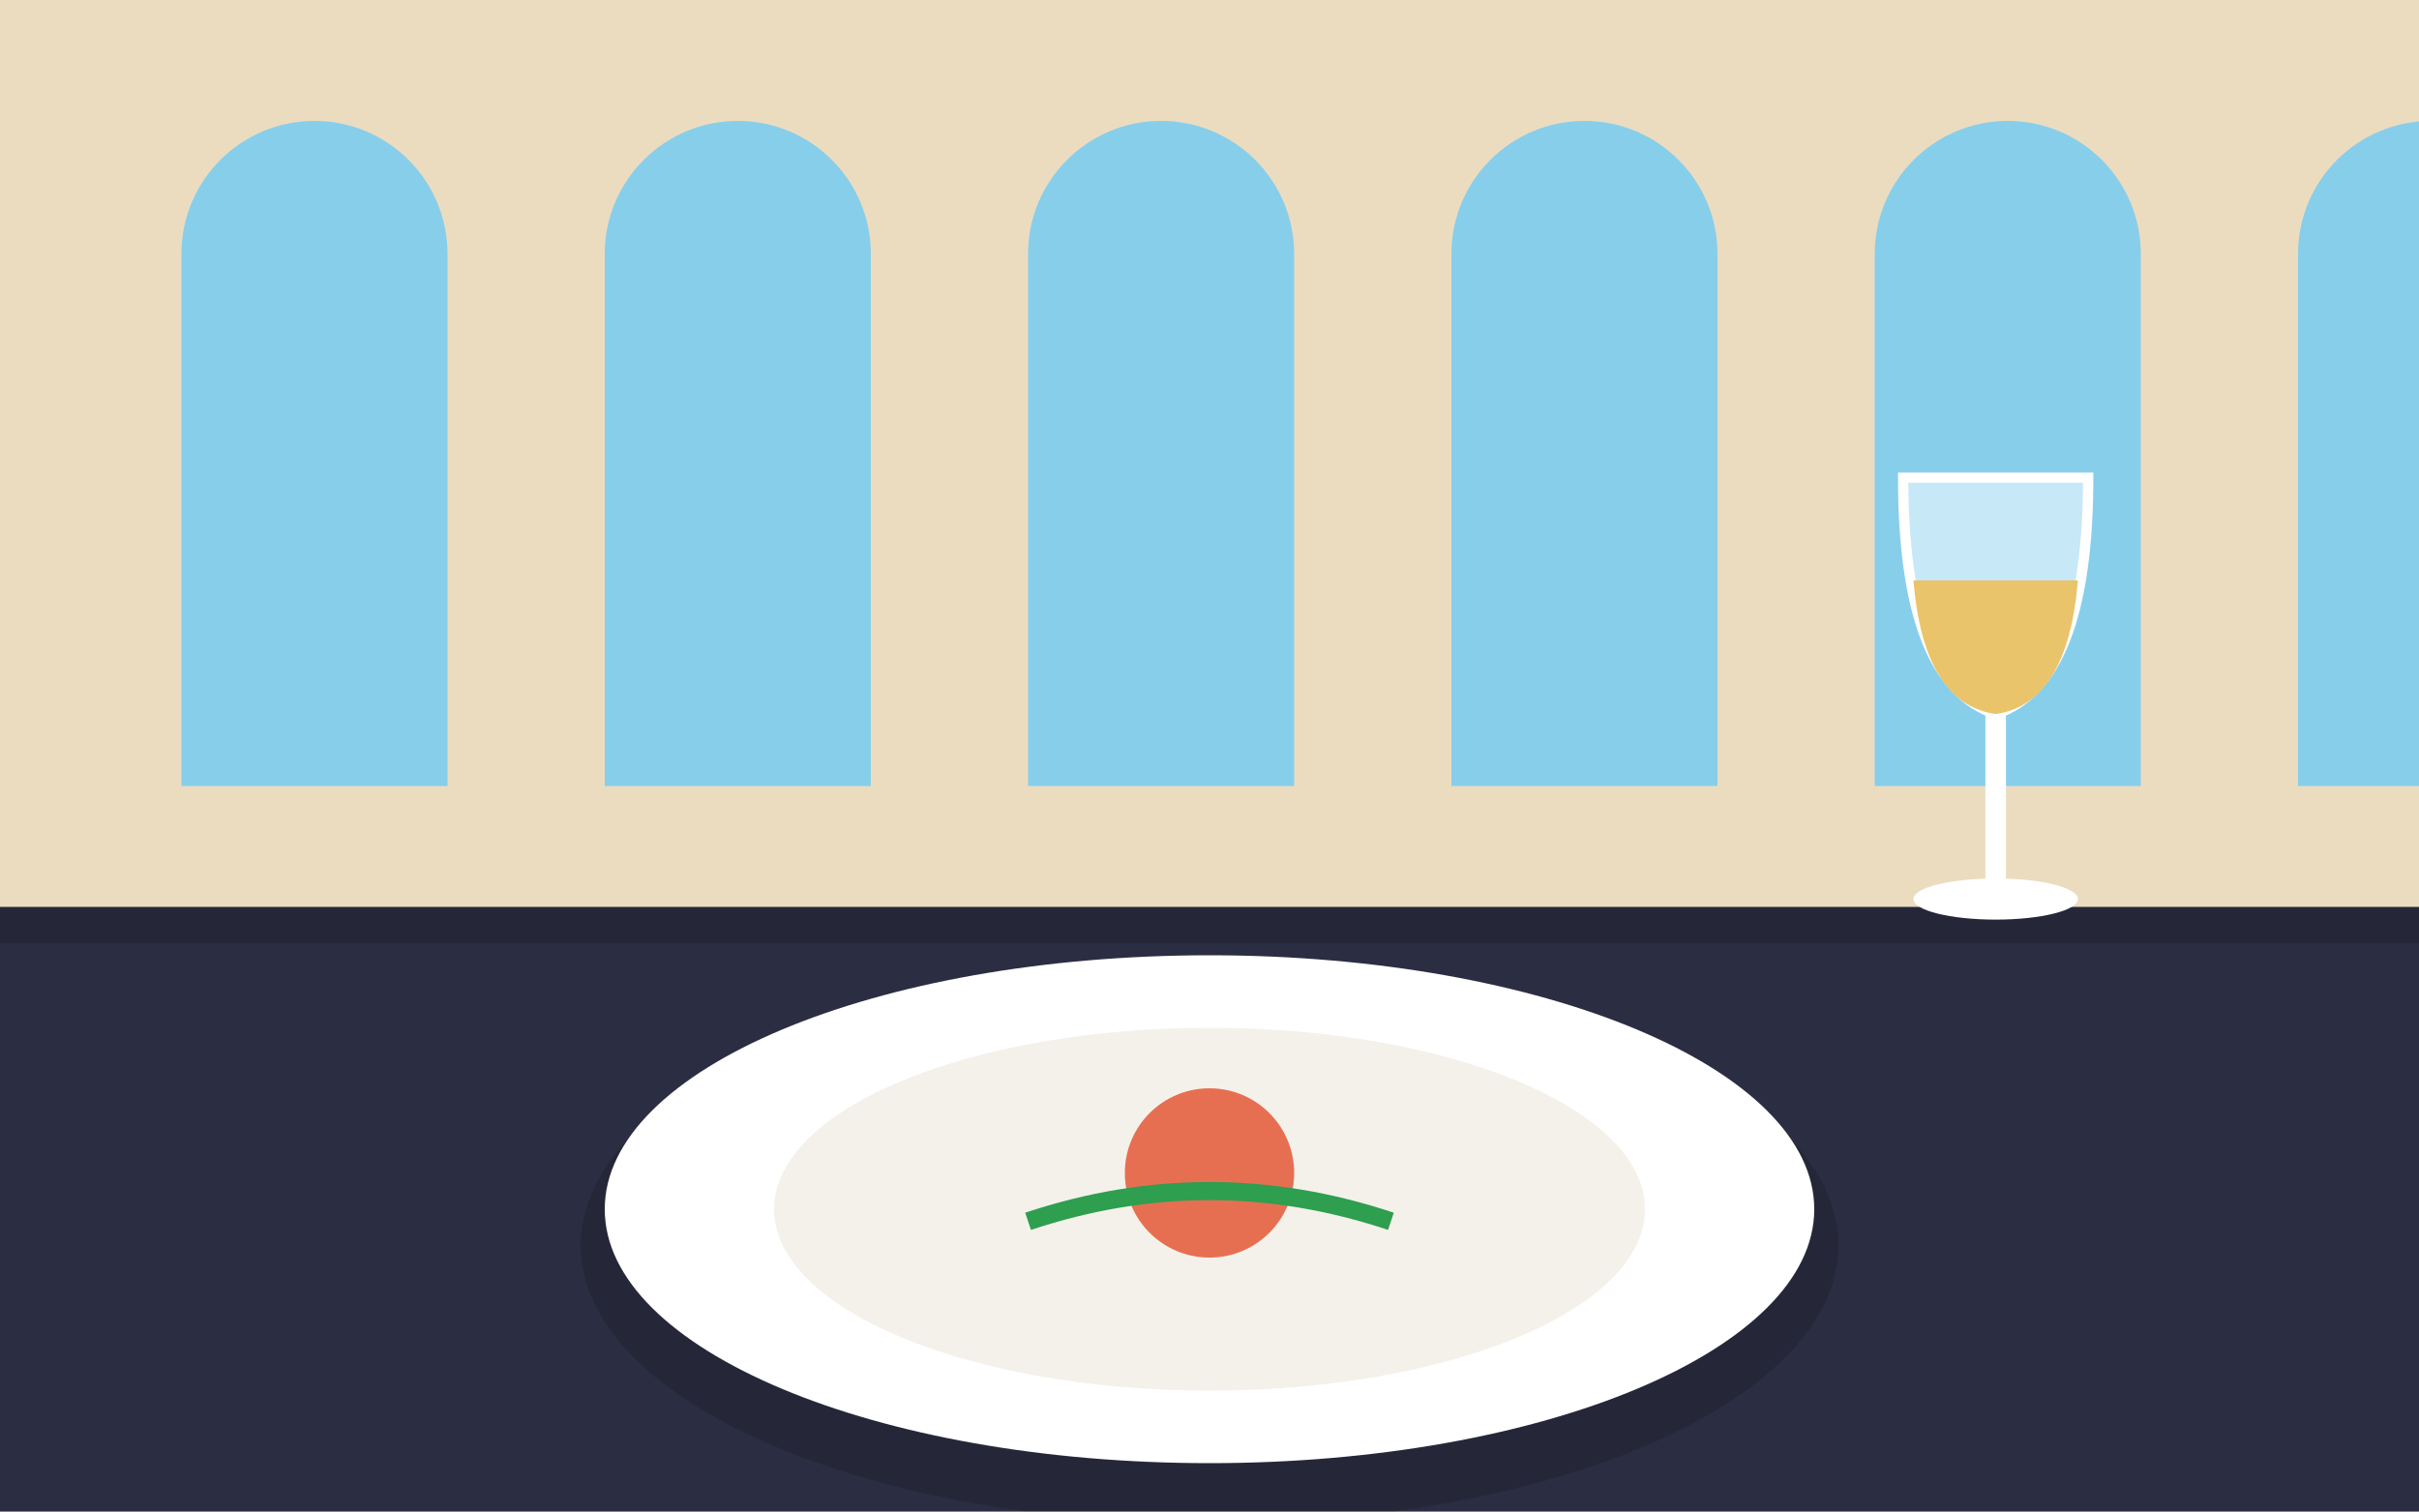
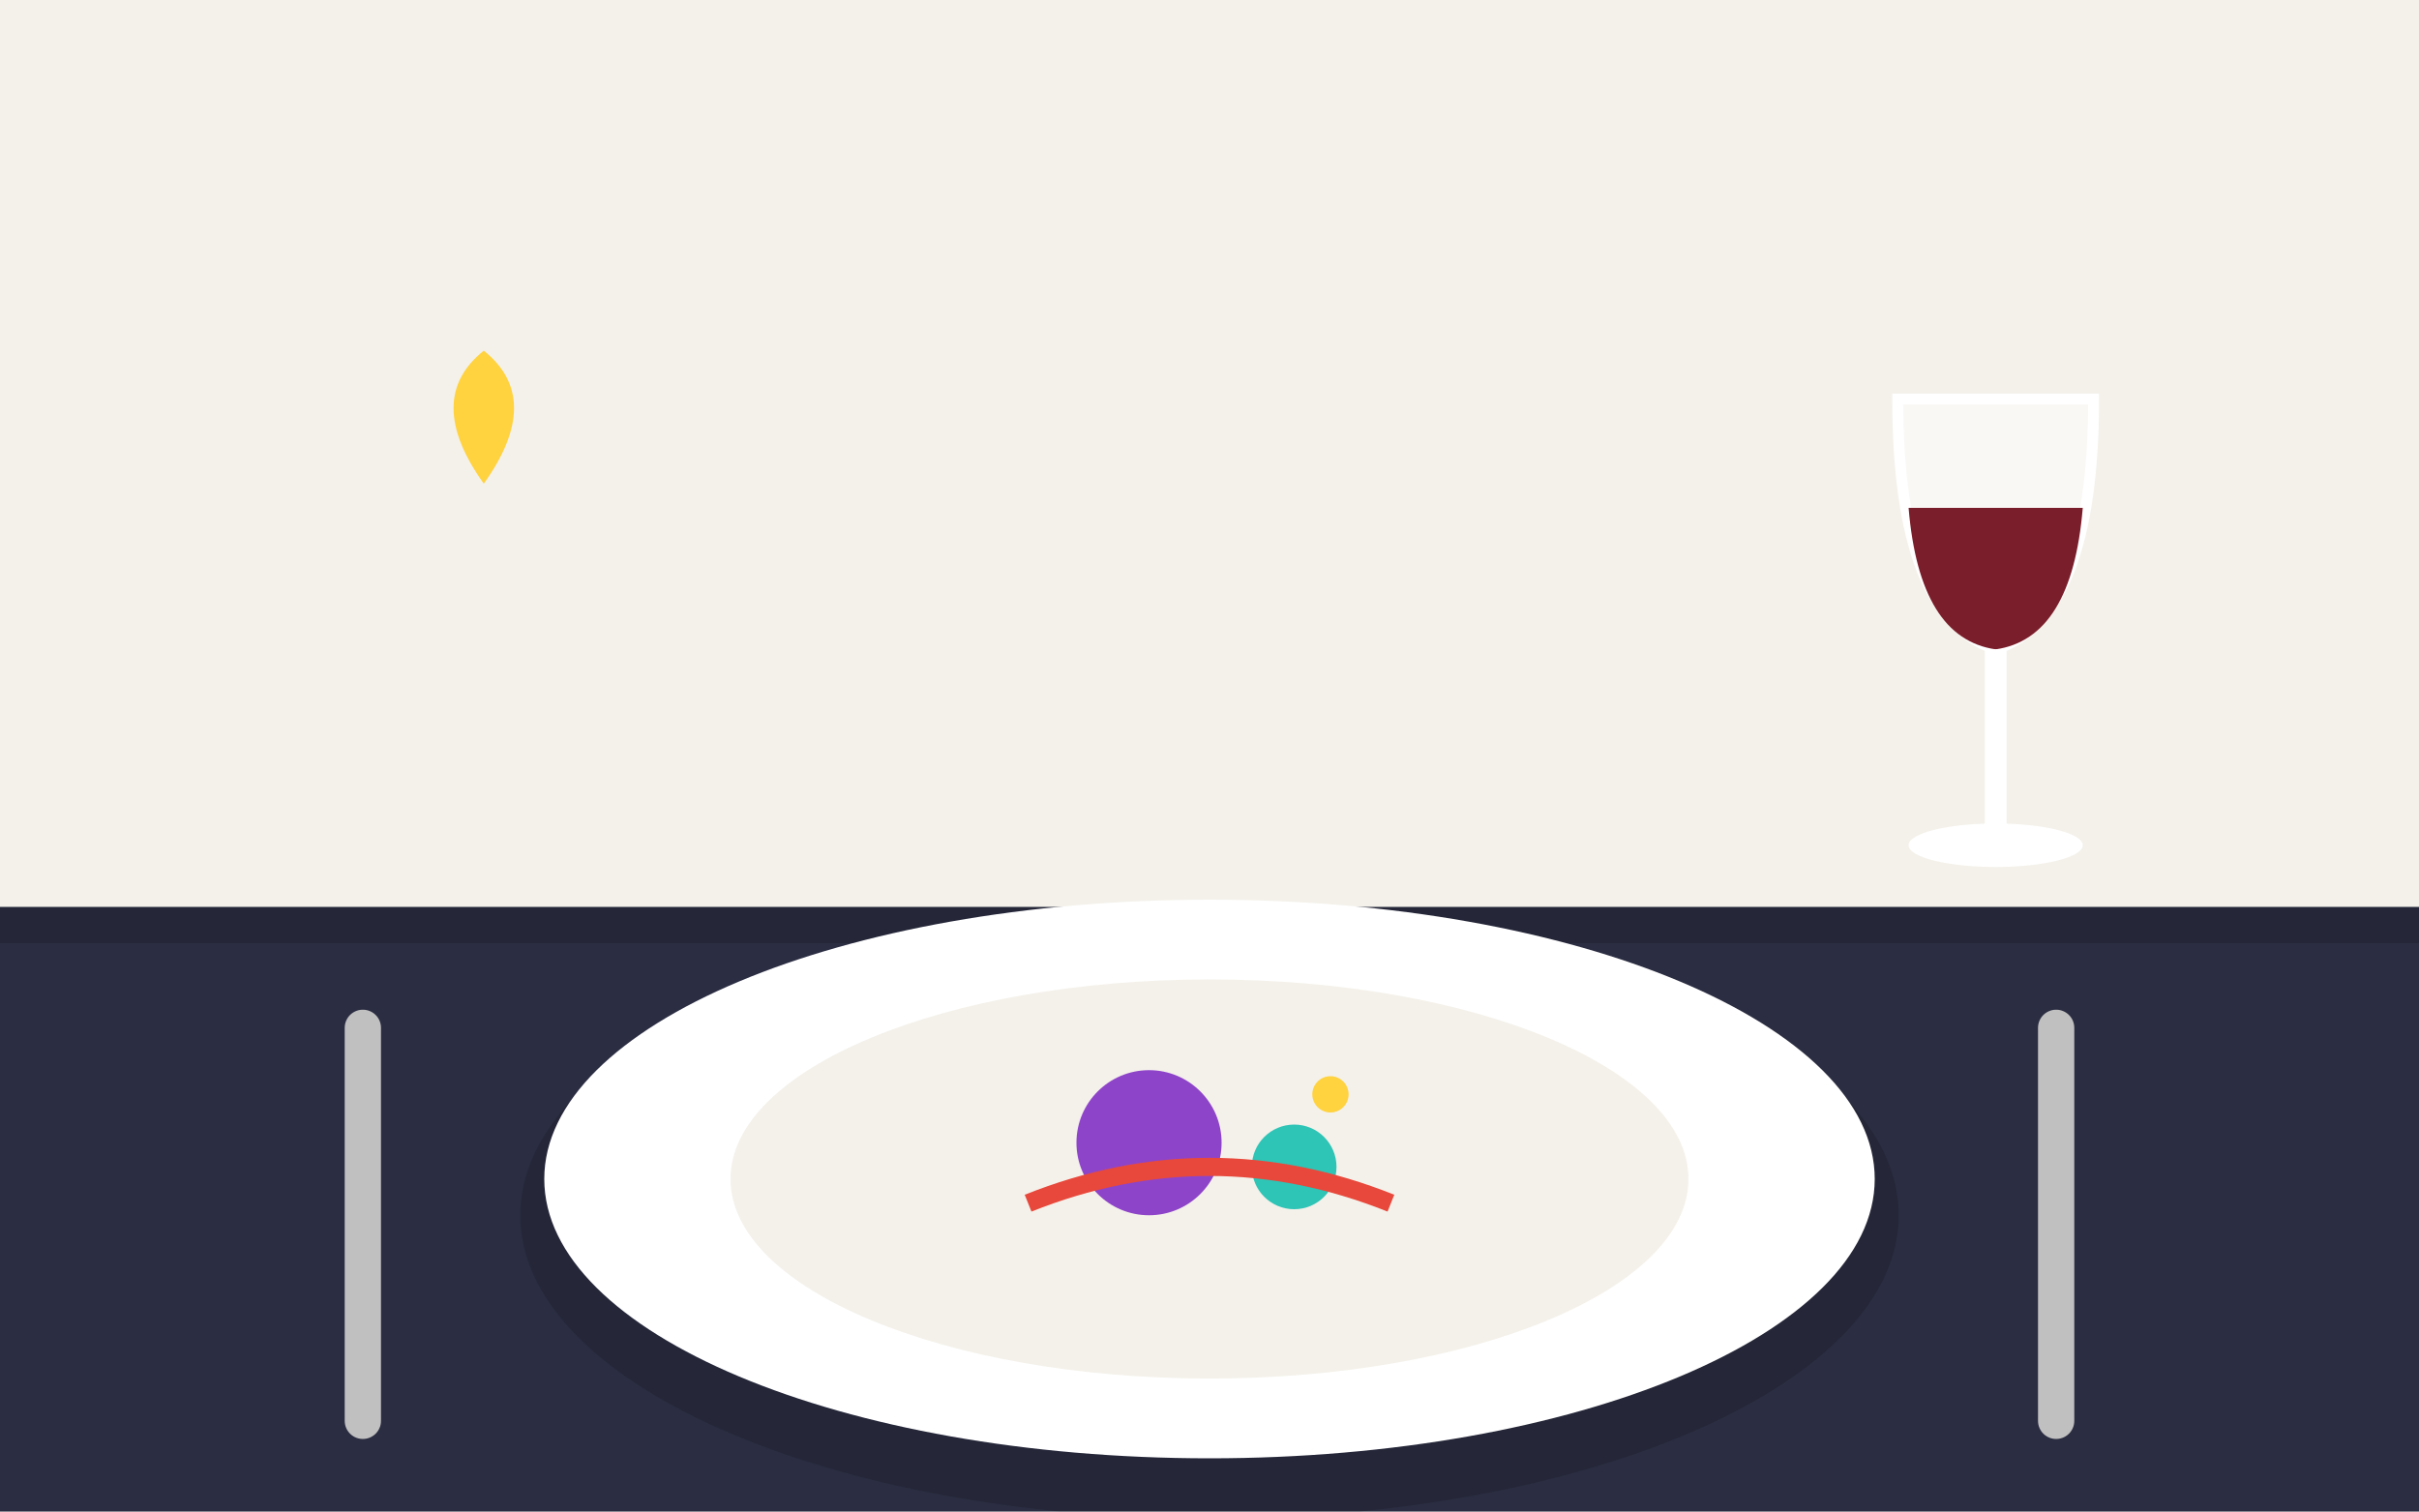
<svg xmlns="http://www.w3.org/2000/svg" viewBox="0 0 400 250" preserveAspectRatio="xMidYMid slice">
  <rect width="400" height="250" fill="#FFF" />
-   <rect width="400" height="250" fill="#EBDCC0" />
-   <path d="M30 130 V42.0 A22.0 22.0 0 0 1 74 42.0 V130Z" fill="#87CEEB" />
-   <path d="M100 130 V42.0 A22.0 22.0 0 0 1 144 42.0 V130Z" fill="#87CEEB" />
-   <path d="M170 130 V42.0 A22.0 22.0 0 0 1 214 42.0 V130Z" fill="#87CEEB" />
-   <path d="M240 130 V42.0 A22.0 22.0 0 0 1 284 42.0 V130Z" fill="#87CEEB" />
-   <path d="M310 130 V42.0 A22.0 22.0 0 0 1 354 42.0 V130Z" fill="#87CEEB" />
-   <path d="M380 130 V42.0 A22.0 22.0 0 0 1 424 42.0 V130Z" fill="#87CEEB" />
+   <rect width="400" height="250" fill="#F4F1EA" />
  <rect x="0" y="150" width="400" height="100" fill="#2B2D42" />
  <rect x="0" y="150" width="400" height="6" fill="#00000022" />
-   <g transform="translate(200,200)">
-     <ellipse cx="0" cy="6" rx="104" ry="46.0" fill="#00000022" />
-     <ellipse cx="0" cy="0" rx="100" ry="42.0" fill="#FFFFFF" />
-     <ellipse cx="0" cy="0" rx="72.0" ry="30.0" fill="#F4F1EA" />
-     <circle cx="0" cy="-6" r="14" fill="#E76F51" />
-     <path d="M-30 2 q30 -10 60 0" stroke="#2E9E4F" stroke-width="3" fill="none" />
+   <g transform="translate(200,195)">
+     <ellipse cx="0" cy="6" rx="114" ry="50.2" fill="#00000022" />
+     <ellipse cx="0" cy="0" rx="110" ry="46.2" fill="#FFFFFF" />
+     <ellipse cx="0" cy="0" rx="79.2" ry="33.0" fill="#F4F1EA" />
+     <circle cx="-10" cy="-6" r="12" fill="#8E44C9" />
+     <circle cx="14" cy="-2" r="7" fill="#2EC4B6" />
+     <path d="M-30 4 q30 -12 60 0" stroke="#E8483B" stroke-width="3" fill="none" />
+     <circle cx="20" cy="-14" r="3" fill="#FFD23F" />
  </g>
-   <g transform="translate(330,130) scale(0.85)">
+   <g stroke="#C0C0C0" stroke-width="6" stroke-linecap="round">
+     <line x1="60" y1="170" x2="60" y2="235" />
+     <line x1="340" y1="170" x2="340" y2="235" />
+   </g>
+   <g transform="translate(330,120) scale(0.9)">
    <path d="M-18 -60 h36 q0 40 -18 46 q-18 -6 -18 -46z" fill="#ffffff88" stroke="#fff" stroke-width="2" />
-     <path d="M-16 -40 h32 q-2 24 -16 26 q-14 -2 -16 -26z" fill="#E9C46A" />
+     <path d="M-16 -40 h32 q-2 24 -16 26 q-14 -2 -16 -26z" fill="#7B1E2B" />
    <rect x="-2" y="-14" width="4" height="34" fill="#fff" />
    <ellipse cx="0" cy="22" rx="16" ry="4" fill="#fff" />
  </g>
+   <g transform="translate(80,80)">
+     <rect x="-3" y="0" width="6" height="40" fill="#F4F1EA" />
+     <path d="M0 0 q-10 -14 0 -22 q10 8 0 22z" fill="#FFD23F" />
+   </g>
</svg>
